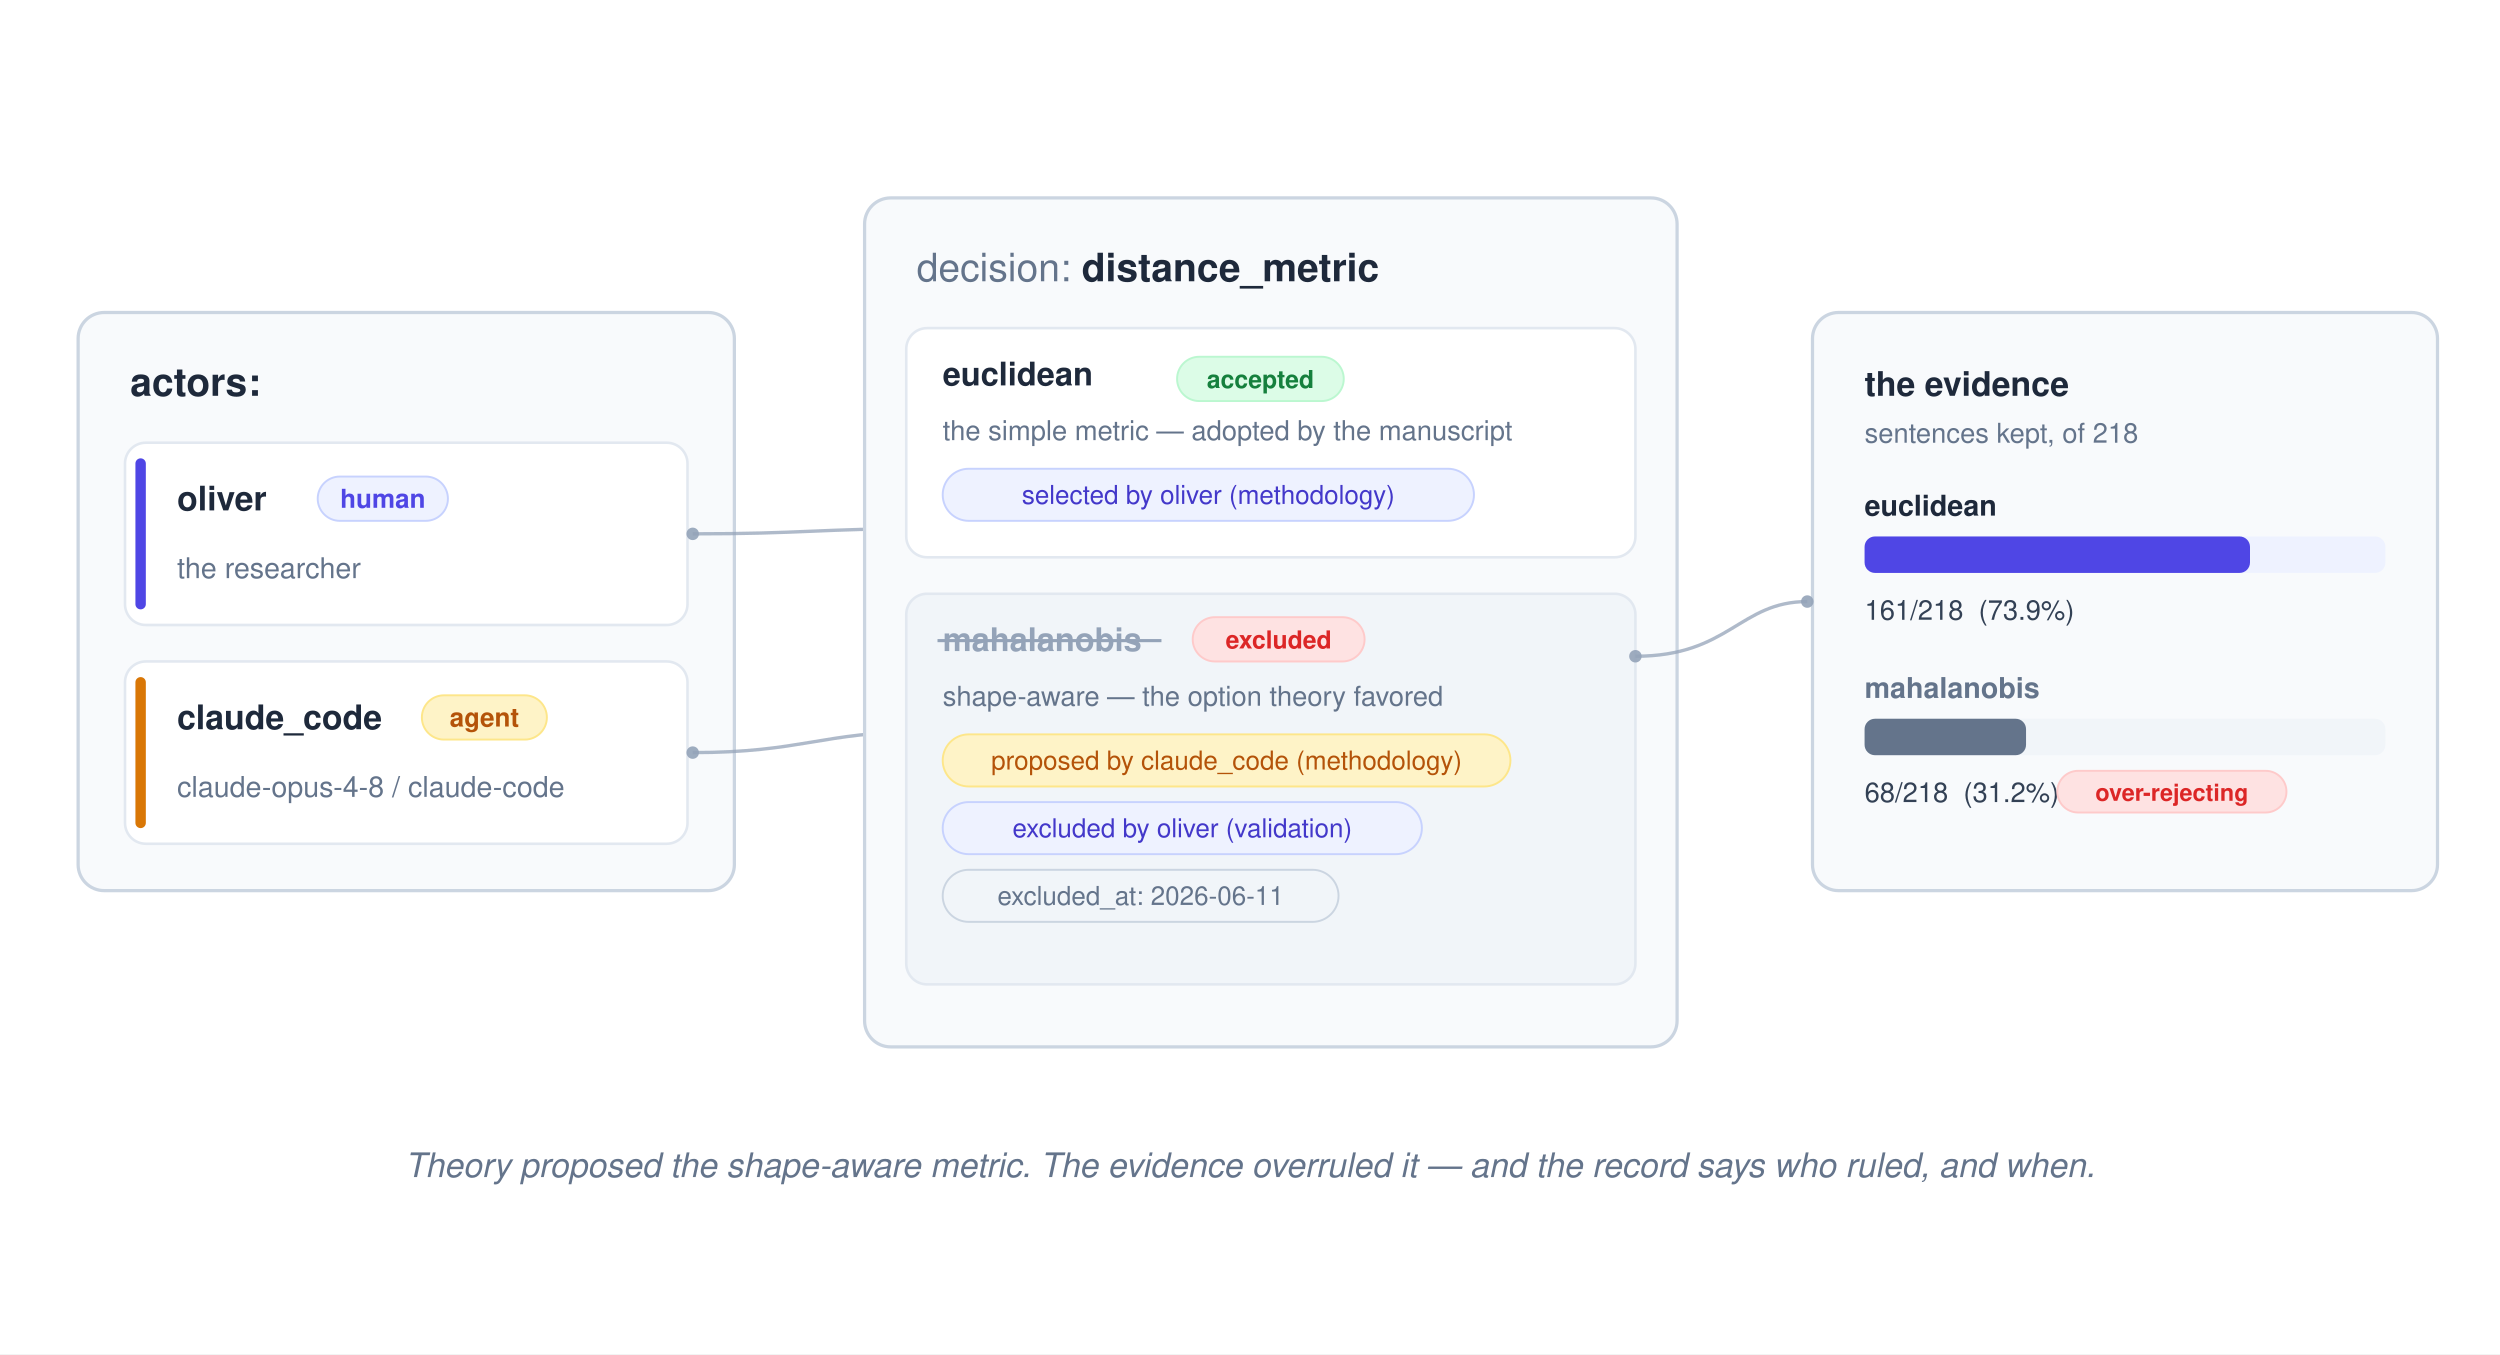
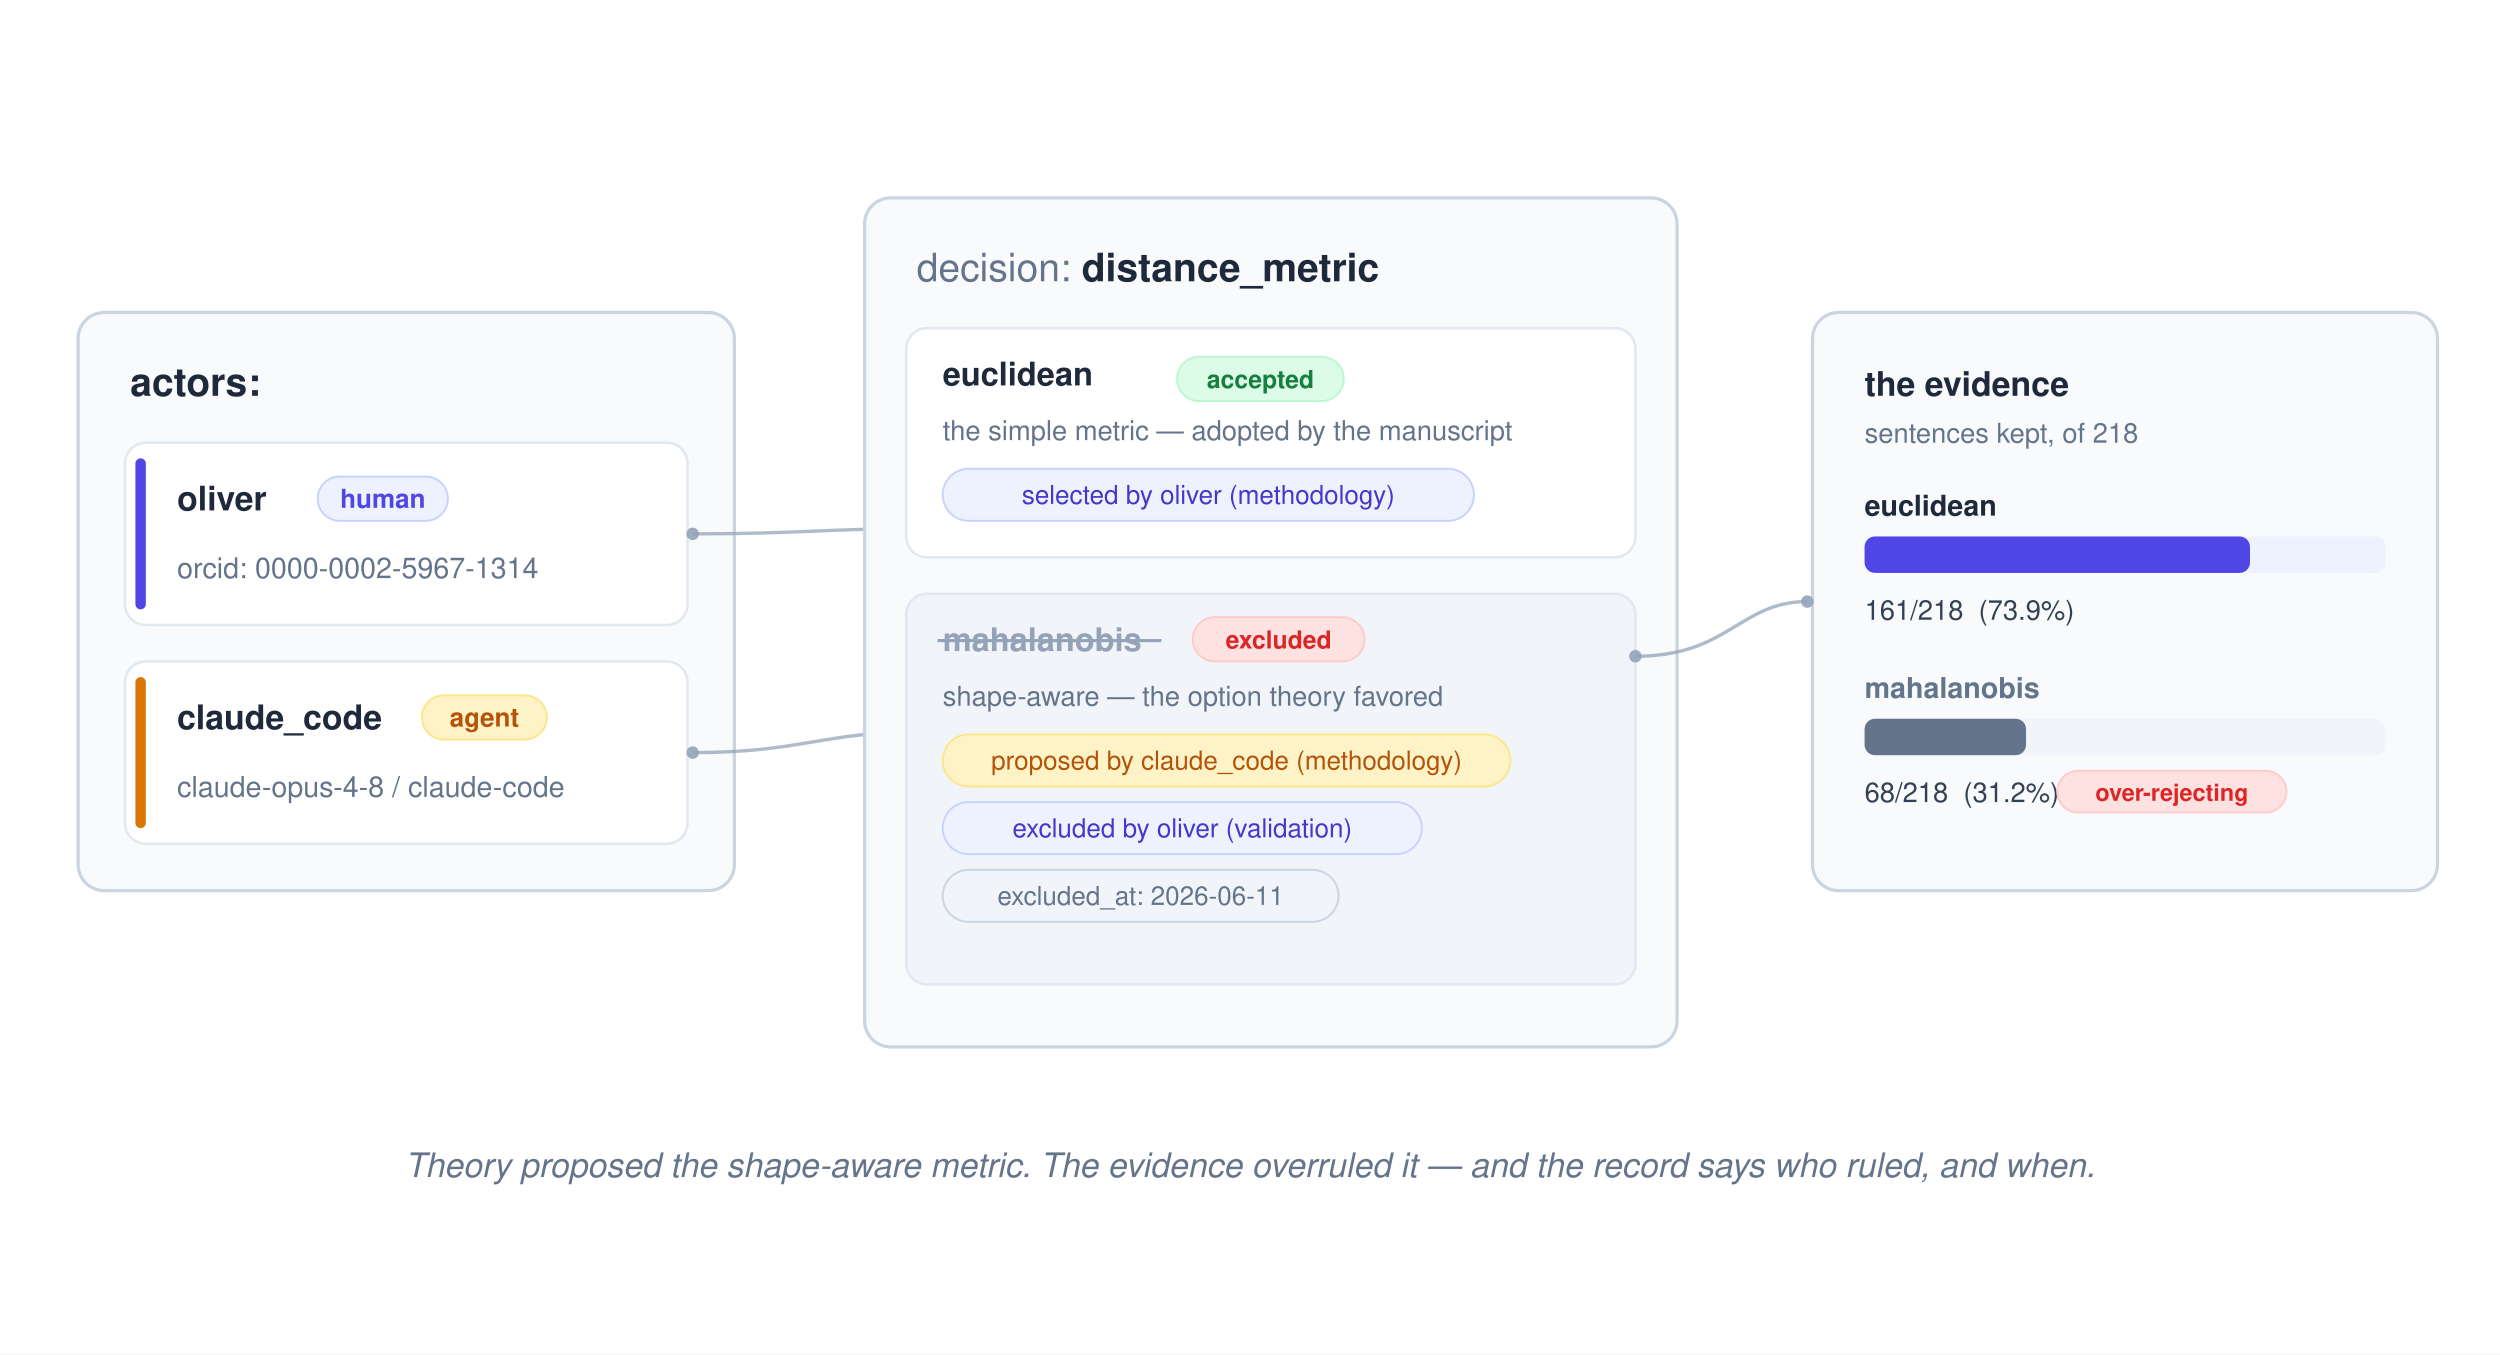
<svg xmlns="http://www.w3.org/2000/svg" viewBox="0 0 960 520" font-family="-apple-system, 'Segoe UI', Helvetica, Arial, sans-serif">
  <rect x="0" y="0" width="960" height="520" fill="#ffffff" />
  <rect x="30" y="120" width="252" height="222" rx="10" fill="#f8fafc" stroke="#cbd5e1" stroke-width="1.25" />
  <text x="50" y="152" font-size="15" font-weight="700" fill="#1e293b">actors:</text>
  <rect x="48" y="170" width="216" height="70" rx="8" fill="#ffffff" stroke="#e2e8f0" stroke-width="1" />
  <rect x="52" y="176" width="4" height="58" rx="2" fill="#4f46e5" />
  <text x="68" y="196" font-size="13" font-weight="700" fill="#1e293b">oliver</text>
  <rect x="122" y="183" width="50" height="17" rx="8.5" fill="#eef2ff" stroke="#c7d2fe" stroke-width="0.75" />
  <text x="147" y="195" font-size="10" font-weight="600" fill="#4f46e5" text-anchor="middle">human</text>
-   <text x="68" y="222" font-size="11" fill="#64748b">the researcher</text>
+   <text x="68" y="222" font-size="11" fill="#64748b">orcid: 0000-0002-5967-1314</text>
  <rect x="48" y="254" width="216" height="70" rx="8" fill="#ffffff" stroke="#e2e8f0" stroke-width="1" />
  <rect x="52" y="260" width="4" height="58" rx="2" fill="#d97706" />
  <text x="68" y="280" font-size="13" font-weight="700" fill="#1e293b">claude_code</text>
  <rect x="162" y="267" width="48" height="17" rx="8.5" fill="#fef3c7" stroke="#fde68a" stroke-width="0.75" />
  <text x="186" y="279" font-size="10" font-weight="600" fill="#b45309" text-anchor="middle">agent</text>
  <text x="68" y="306" font-size="11" fill="#64748b">claude-opus-4-8 / claude-code</text>
  <path d="M 266 205 C 308 205, 316 203, 354 203" fill="none" stroke="#94a3b8" stroke-width="1.3" opacity="0.75" />
  <circle cx="266" cy="205" r="2.4" fill="#94a3b8" opacity="0.9" />
  <circle cx="356" cy="203" r="2.4" fill="#94a3b8" opacity="0.9" />
  <path d="M 266 289 C 308 289, 316 281, 354 281" fill="none" stroke="#94a3b8" stroke-width="1.3" opacity="0.75" />
  <circle cx="266" cy="289" r="2.4" fill="#94a3b8" opacity="0.9" />
  <circle cx="356" cy="281" r="2.4" fill="#94a3b8" opacity="0.9" />
  <rect x="332" y="76" width="312" height="326" rx="10" fill="#f8fafc" stroke="#cbd5e1" stroke-width="1.25" />
  <text x="352" y="108" font-size="15" fill="#64748b">decision: <tspan font-weight="700" fill="#1e293b">distance_metric</tspan>
  </text>
  <rect x="348" y="126" width="280" height="88" rx="8" fill="#ffffff" stroke="#e2e8f0" stroke-width="1" />
  <text x="362" y="148" font-size="12.5" font-weight="600" fill="#1e293b">euclidean</text>
  <rect x="452" y="137" width="64" height="17" rx="8.5" fill="#dcfce7" stroke="#bbf7d0" stroke-width="0.75" />
  <text x="484" y="149" font-size="9.5" font-weight="700" fill="#15803d" text-anchor="middle">accepted</text>
  <text x="362" y="169" font-size="10.5" fill="#64748b">the simple metric — adopted by the manuscript</text>
  <rect x="362" y="180" width="204" height="20" rx="10" fill="#eef2ff" stroke="#c7d2fe" stroke-width="0.75" />
  <text x="464" y="193.5" font-size="10" fill="#4338ca" text-anchor="middle">selected by oliver (methodology)</text>
  <rect x="348" y="228" width="280" height="150" rx="8" fill="#f1f5f9" stroke="#e2e8f0" stroke-width="1" />
  <text x="362" y="250" font-size="12.5" font-weight="600" fill="#94a3b8">mahalanobis</text>
  <line x1="360" y1="246" x2="446" y2="246" stroke="#94a3b8" stroke-width="1.2" />
  <rect x="458" y="237" width="66" height="17" rx="8.5" fill="#fee2e2" stroke="#fecaca" stroke-width="0.75" />
  <text x="491" y="249" font-size="9.5" font-weight="700" fill="#dc2626" text-anchor="middle">excluded</text>
  <text x="362" y="271" font-size="10.5" fill="#64748b">shape-aware — the option theory favored</text>
  <rect x="362" y="282" width="218" height="20" rx="10" fill="#fef3c7" stroke="#fde68a" stroke-width="0.75" />
  <text x="471" y="295.5" font-size="10" fill="#b45309" text-anchor="middle">proposed by claude_code (methodology)</text>
  <rect x="362" y="308" width="184" height="20" rx="10" fill="#eef2ff" stroke="#c7d2fe" stroke-width="0.75" />
  <text x="454" y="321.5" font-size="10" fill="#4338ca" text-anchor="middle">excluded by oliver (validation)</text>
  <rect x="362" y="334" width="152" height="20" rx="10" fill="#f1f5f9" stroke="#cbd5e1" stroke-width="0.75" />
  <text x="438" y="347.5" font-size="10" fill="#64748b" text-anchor="middle">excluded_at: 2026-06-11</text>
  <rect x="696" y="120" width="240" height="222" rx="10" fill="#f8fafc" stroke="#cbd5e1" stroke-width="1.25" />
  <text x="716" y="152" font-size="13" font-weight="700" fill="#1e293b">the evidence</text>
  <text x="716" y="170" font-size="10.5" fill="#64748b">sentences kept, of 218</text>
  <text x="716" y="198" font-size="11" font-weight="600" fill="#1e293b">euclidean</text>
  <rect x="716" y="206" width="200" height="14" rx="4" fill="#eef2ff" />
  <rect x="716" y="206" width="148" height="14" rx="4" fill="#4f46e5" />
  <text x="716" y="238" font-size="10.5" fill="#334155">161/218  (73.9%)</text>
  <text x="716" y="268" font-size="11" font-weight="600" fill="#64748b">mahalanobis</text>
  <rect x="716" y="276" width="200" height="14" rx="4" fill="#f1f5f9" />
  <rect x="716" y="276" width="62" height="14" rx="4" fill="#64748b" />
  <text x="716" y="308" font-size="10.5" fill="#334155">68/218  (31.2%)</text>
  <rect x="790" y="296" width="88" height="16" rx="8" fill="#fee2e2" stroke="#fecaca" stroke-width="0.75" />
  <text x="834" y="307.5" font-size="9" font-weight="700" fill="#dc2626" text-anchor="middle">over-rejecting</text>
  <path d="M 628 252 C 664 252, 668 231, 694 231" fill="none" stroke="#94a3b8" stroke-width="1.3" opacity="0.75" />
  <circle cx="628" cy="252" r="2.4" fill="#94a3b8" opacity="0.9" />
  <circle cx="694" cy="231" r="2.4" fill="#94a3b8" opacity="0.9" />
  <text x="480" y="452" font-size="13" font-style="italic" fill="#64748b" text-anchor="middle">Theory proposed the shape-aware metric. The evidence overruled it — and the record says who ruled, and when.</text>
</svg>
